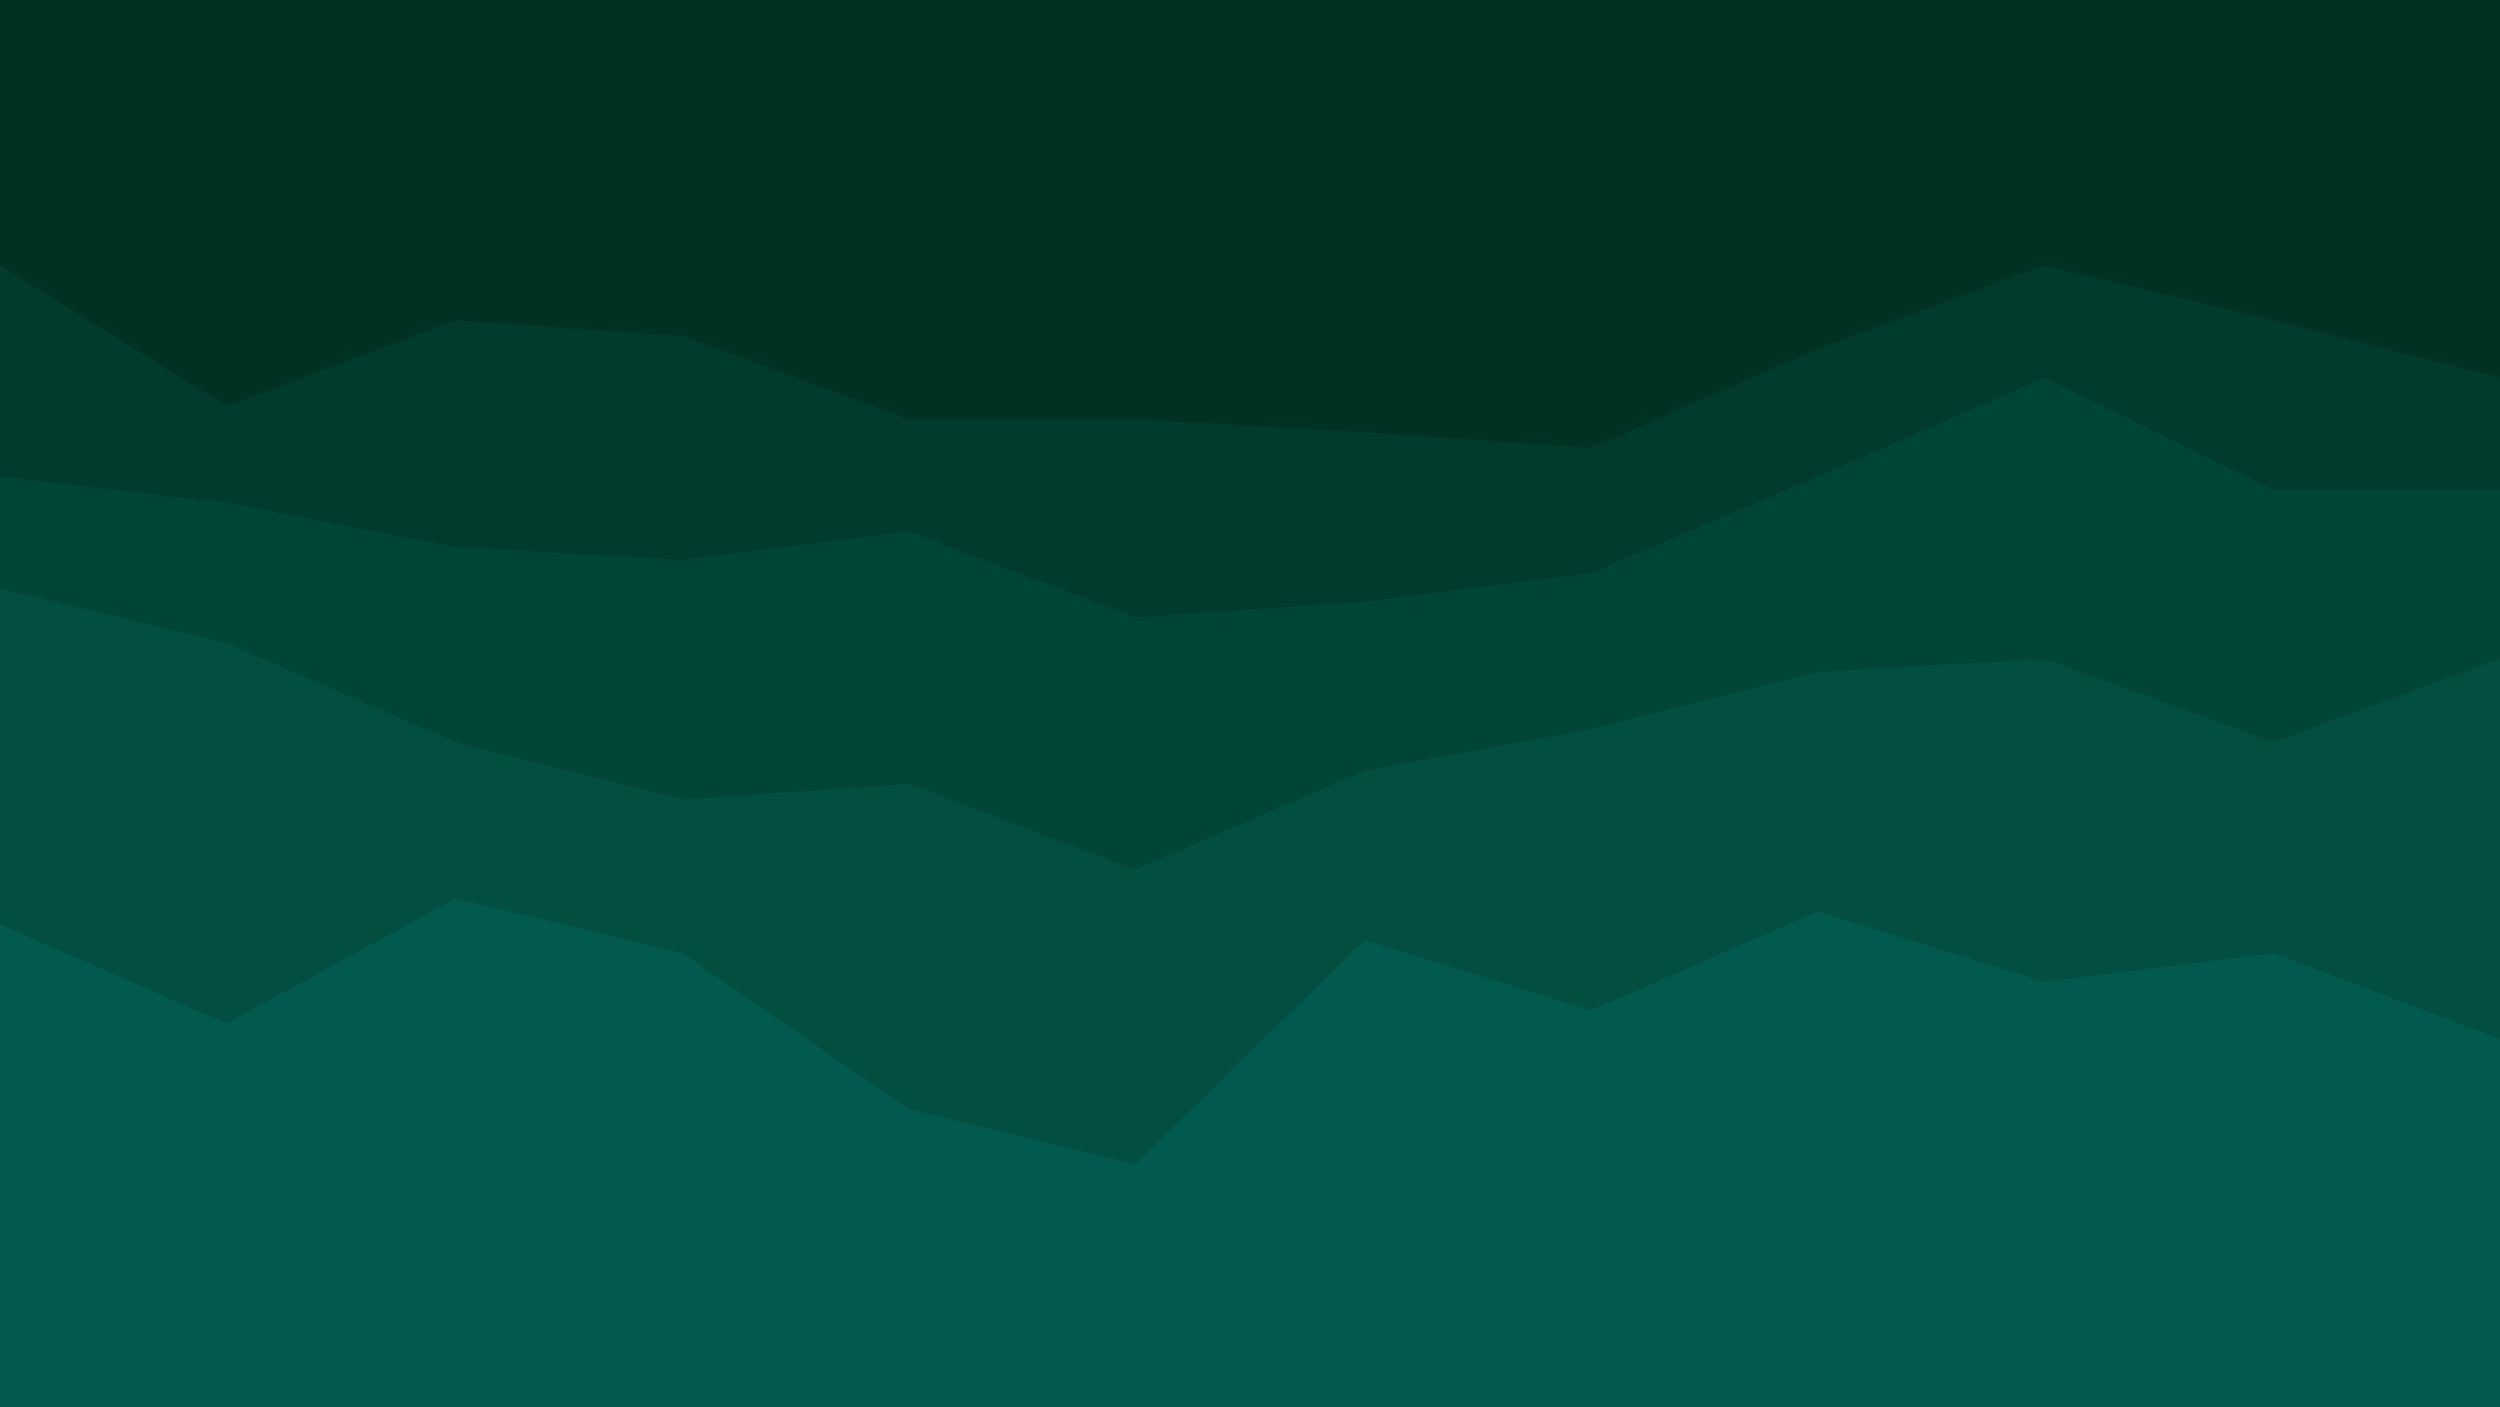
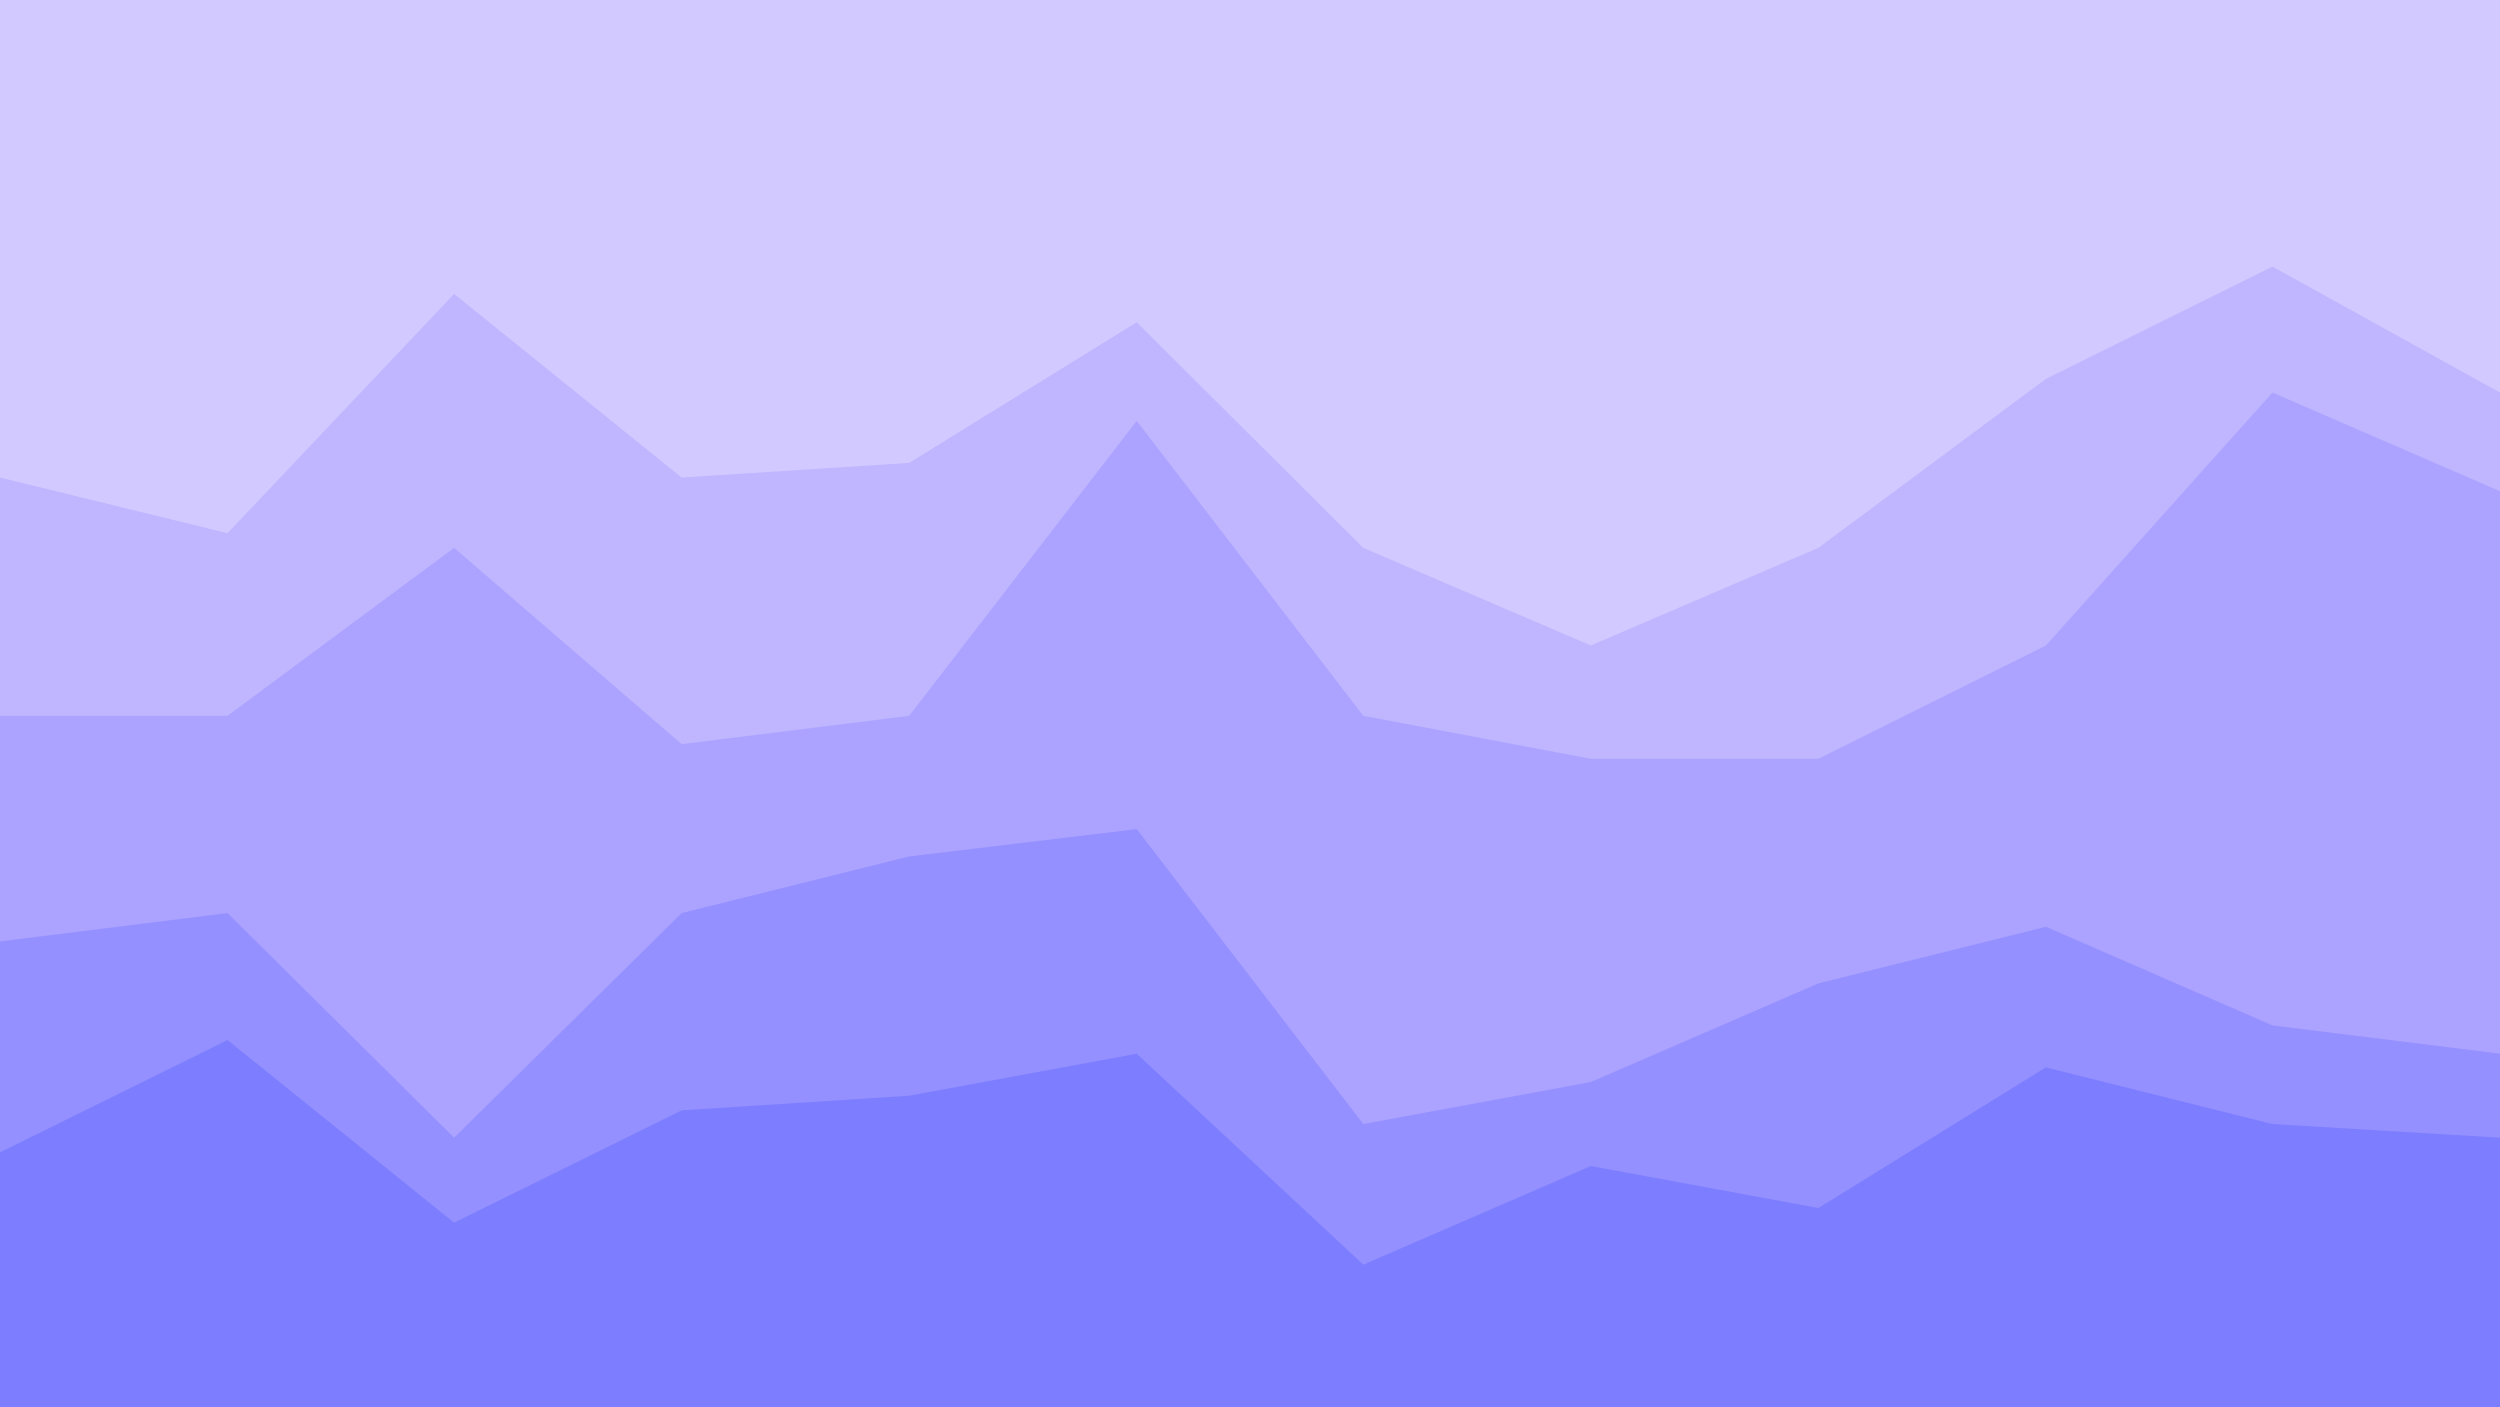
- <svg xmlns="http://www.w3.org/2000/svg" id="visual" viewBox="0 0 960 540" width="960" height="540" version="1.1">
-   <path d="M0 104L87 158L175 125L262 131L349 163L436 163L524 168L611 174L698 136L785 104L873 125L960 147L960 0L873 0L785 0L698 0L611 0L524 0L436 0L349 0L262 0L175 0L87 0L0 0Z" fill="#003223" />
-   <path d="M0 185L87 195L175 212L262 217L349 206L436 239L524 233L611 222L698 185L785 147L873 190L960 190L960 145L873 123L785 102L698 134L611 172L524 166L436 161L349 161L262 129L175 123L87 156L0 102Z" fill="#013b2d" />
-   <path d="M0 228L87 249L175 287L262 309L349 303L436 336L524 298L611 282L698 260L785 255L873 287L960 255L960 188L873 188L785 145L698 183L611 220L524 231L436 237L349 204L262 215L175 210L87 193L0 183Z" fill="#014537" />
-   <path d="M0 357L87 395L175 347L262 368L349 428L436 449L524 363L611 390L698 352L785 379L873 368L960 401L960 253L873 285L785 253L698 258L611 280L524 296L436 334L349 301L262 307L175 285L87 247L0 226Z" fill="#024f42" />
-   <path d="M0 541L87 541L175 541L262 541L349 541L436 541L524 541L611 541L698 541L785 541L873 541L960 541L960 399L873 366L785 377L698 350L611 388L524 361L436 447L349 426L262 366L175 345L87 393L0 355Z" fill="#02594e" />
+ <svg xmlns="http://www.w3.org/2000/svg" id="visual" viewBox="0 0 2560 1440" width="2560" height="1440" version="1.1">
+   <path d="M0 491L233 548L465 303L698 491L931 476L1164 332L1396 563L1629 663L1862 563L2095 390L2327 275L2560 404L2560 0L2327 0L2095 0L1862 0L1629 0L1396 0L1164 0L931 0L698 0L465 0L233 0L0 0Z" fill="#d1c9ff" />
+   <path d="M0 735L233 735L465 563L698 764L931 735L1164 433L1396 735L1629 779L1862 779L2095 663L2327 404L2560 505L2560 402L2327 273L2095 388L1862 561L1629 661L1396 561L1164 330L931 474L698 489L465 301L233 546L0 489Z" fill="#bfb6ff" />
+   <path d="M0 966L233 937L465 1167L698 937L931 879L1164 851L1396 1153L1629 1110L1862 1009L2095 951L2327 1052L2560 1081L2560 503L2327 402L2095 661L1862 777L1629 777L1396 733L1164 431L931 733L698 762L465 561L233 733L0 733Z" fill="#aba3ff" />
+   <path d="M0 1182L233 1067L465 1254L698 1139L931 1124L1164 1081L1396 1297L1629 1196L1862 1239L2095 1095L2327 1153L2560 1167L2560 1079L2327 1050L2095 949L1862 1007L1629 1108L1396 1151L1164 849L931 877L698 935L465 1165L233 935L0 964Z" fill="#9590ff" />
+   <path d="M0 1441L233 1441L465 1441L698 1441L931 1441L1164 1441L1396 1441L1629 1441L1862 1441L2095 1441L2327 1441L2560 1441L2560 1165L2327 1151L2095 1093L1862 1237L1629 1194L1396 1295L1164 1079L931 1122L698 1137L465 1252L233 1065L0 1180Z" fill="#7c7eff" />
</svg>
